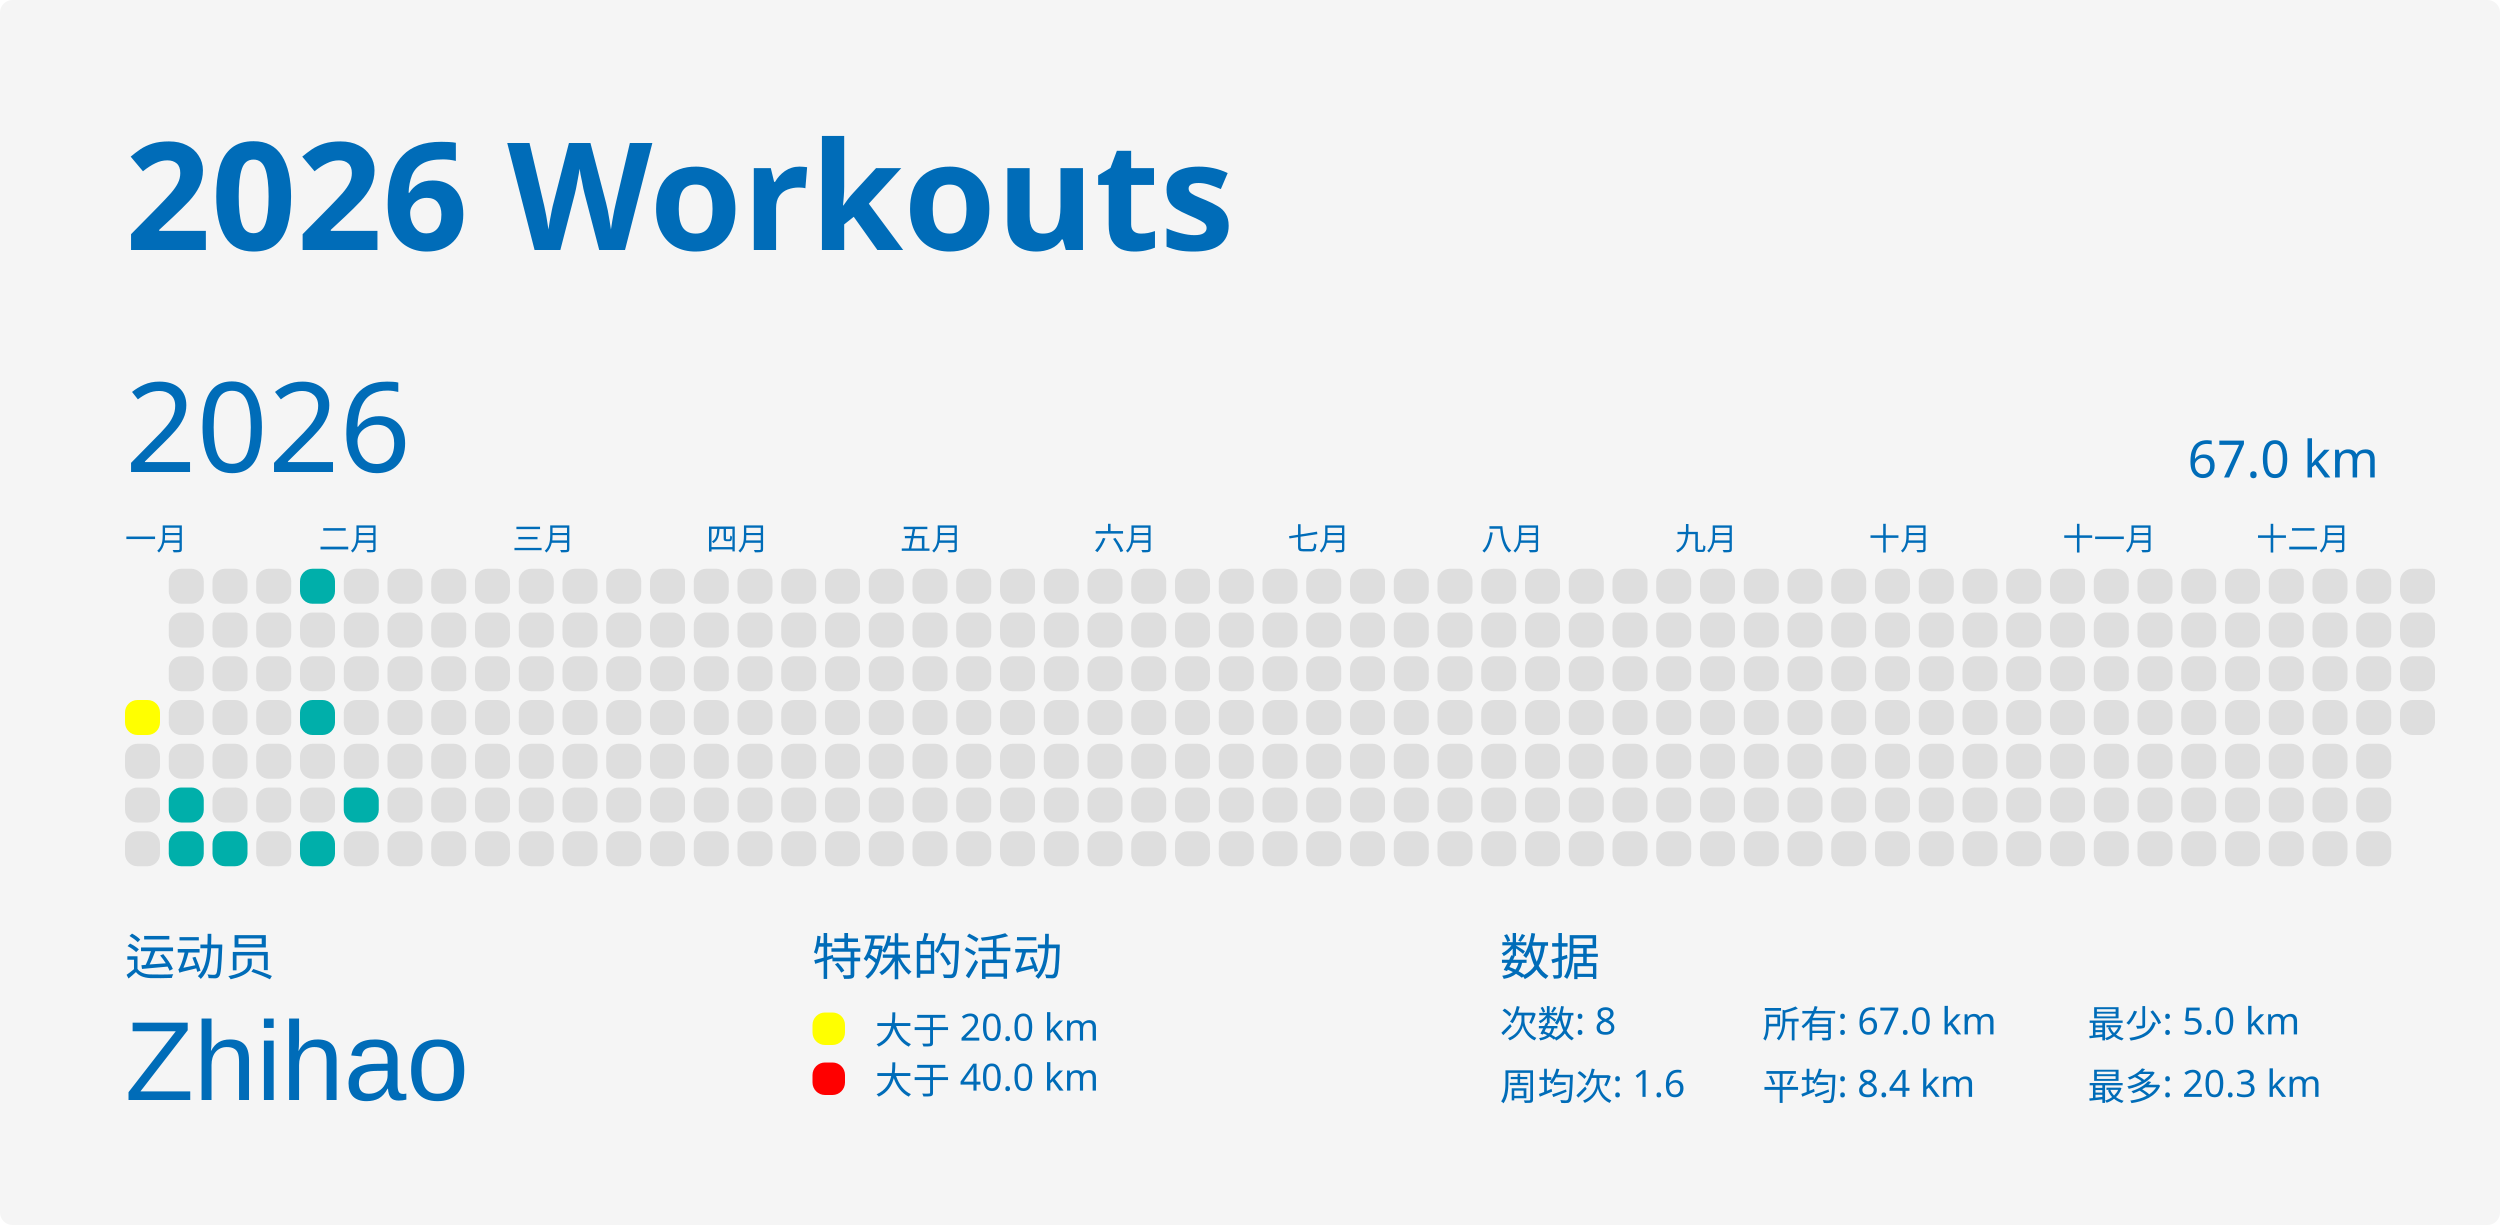
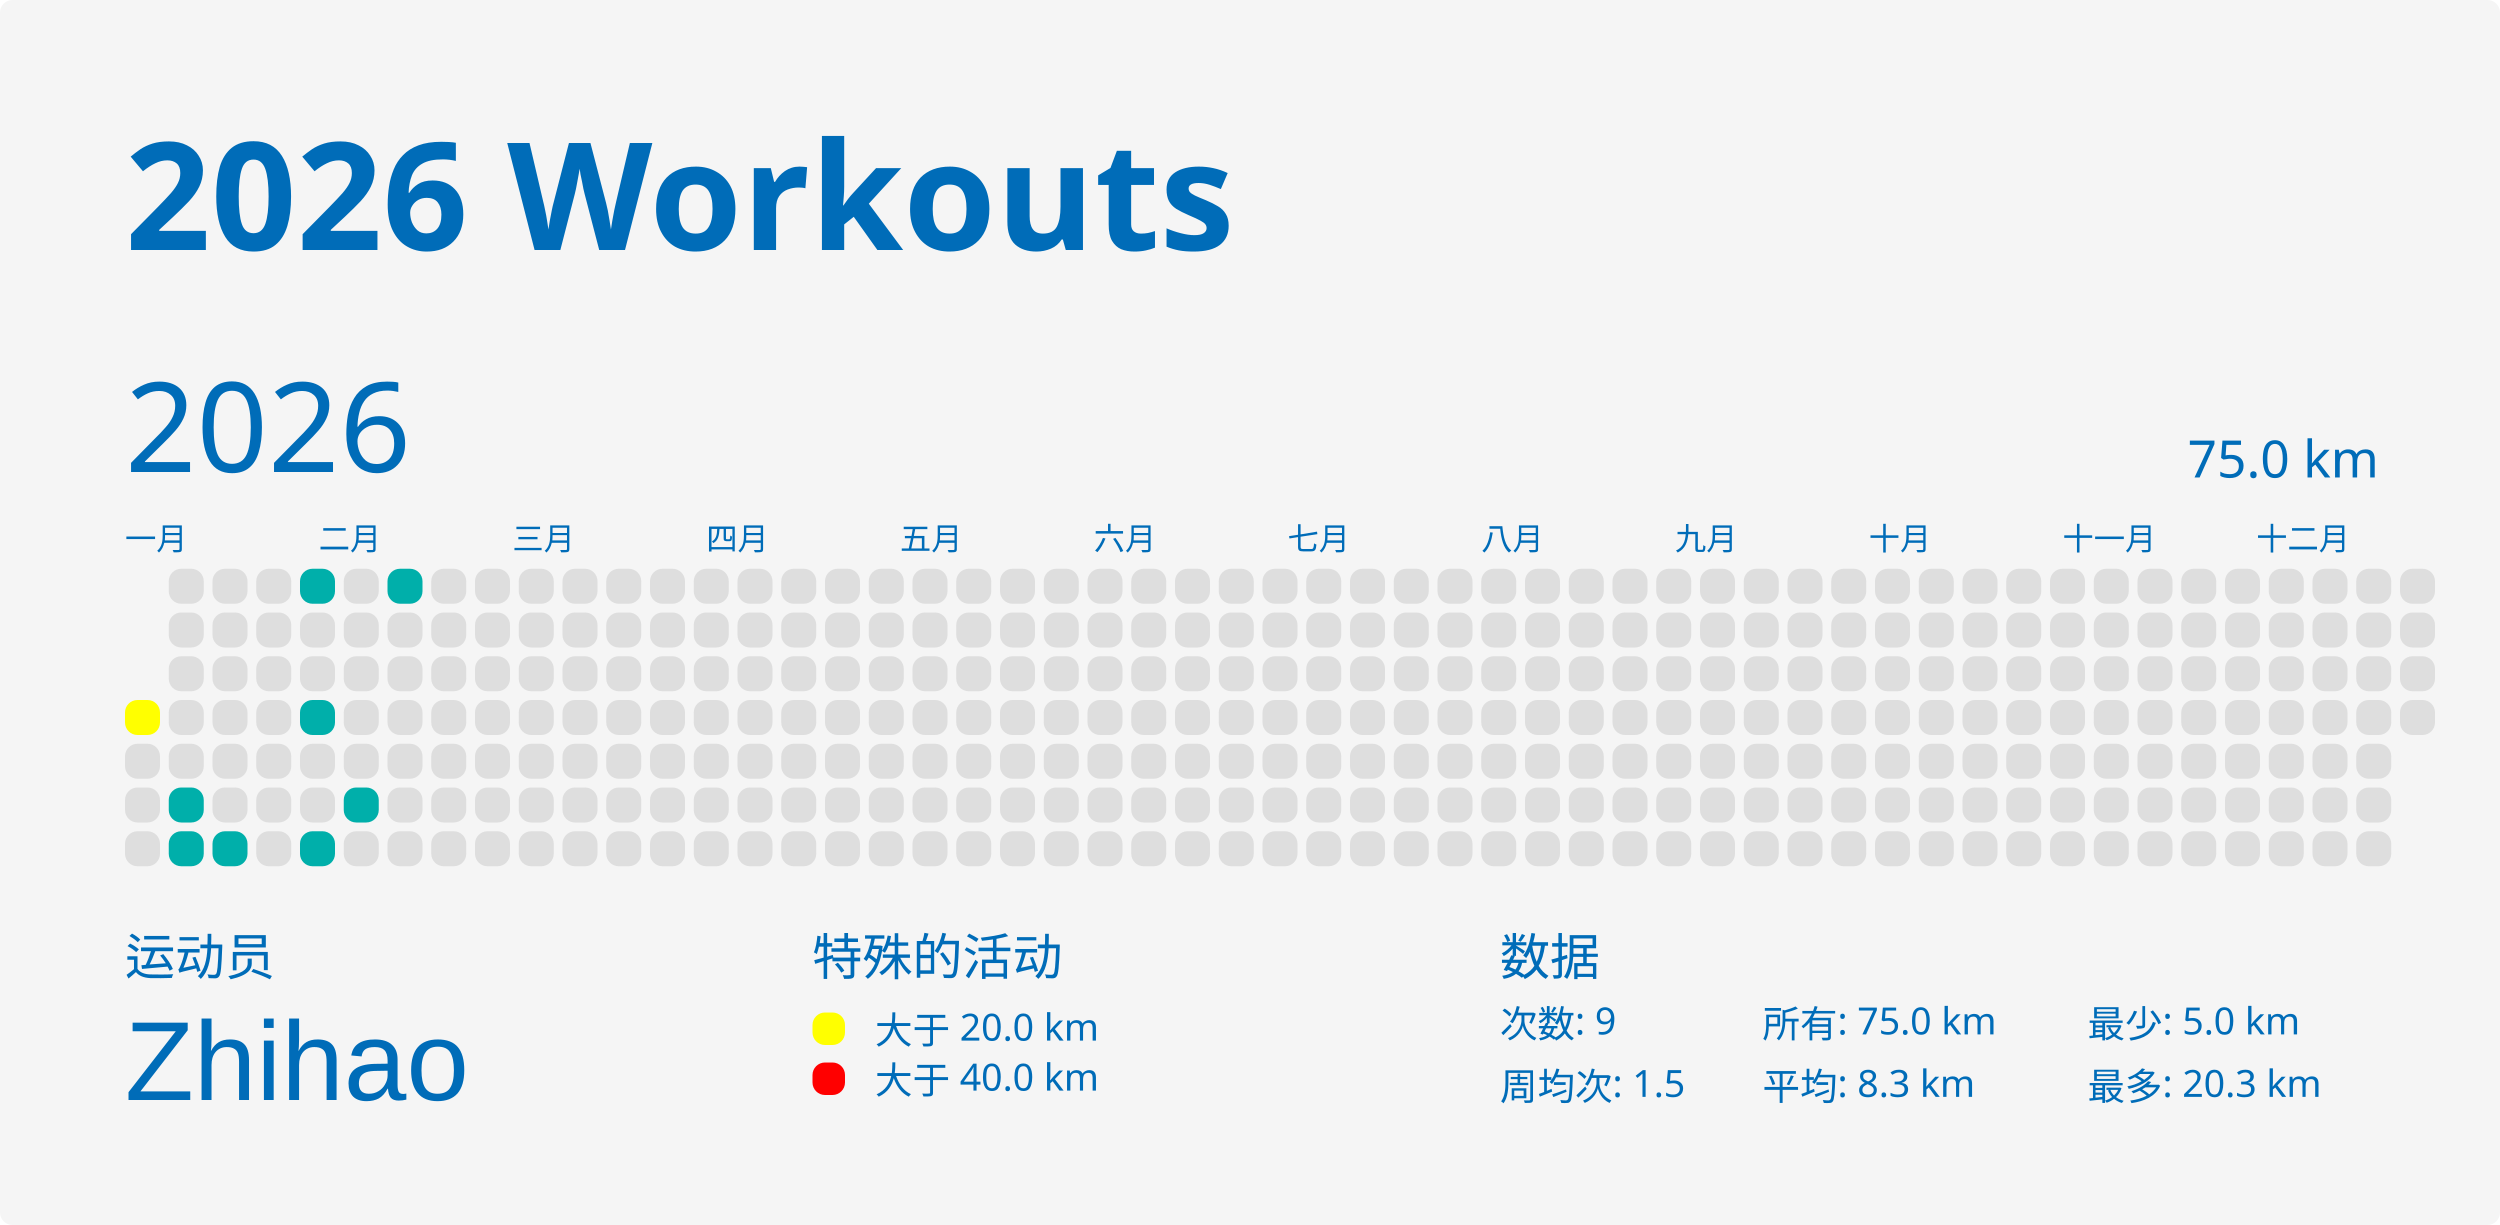
<svg xmlns="http://www.w3.org/2000/svg" baseProfile="full" height="98mm" version="1.1" viewBox="0,0,200,98" width="200mm">
  <defs />
  <rect fill="#f5f5f5" height="98" rx="1" ry="1" width="200" x="0" y="0" />
  <text fill="#006cb8" style="font-size:12px; font-family:MGI-Regular; font-weight:bold;" x="10" y="20">2026 Workouts</text>
  <text fill="#006cb8" style="font-size:4px; font-family:MGI-Regular" x="10" y="78">运动员</text>
  <text fill="#006cb8" style="font-size:9px; font-family:Arial" x="10" y="88">Zhihao</text>
  <text fill="#006cb8" style="font-size:4px; font-family:MGI-Regular" x="65" y="78">特殊的活动</text>
  <rect fill="yellow" height="2.6" rx="1" ry="1" width="2.6" x="65" y="81" />
  <text fill="#006cb8" style="font-size:3px; font-family:MGI-Regular" x="70" y="83.5">大于 20.0 km</text>
  <rect fill="red" height="2.6" rx="1" ry="1" width="2.6" x="65" y="85" />
  <text fill="#006cb8" style="font-size:3px; font-family:MGI-Regular" x="70" y="87.5">大于 40.0 km</text>
  <text fill="#006cb8" style="font-size:4px; font-family:MGI-Regular" x="120" y="78">数据</text>
-   <text fill="#006cb8" style="font-size:3px; font-family:MGI-Regular" x="120" y="83">次数: 8</text>
-   <text fill="#006cb8" style="font-size:3px; font-family:MGI-Regular" x="120" y="88">周均次: 1.6</text>
-   <text fill="#006cb8" style="font-size:3px; font-family:MGI-Regular" x="141" y="83">所有: 67.0 km</text>
-   <text fill="#006cb8" style="font-size:3px; font-family:MGI-Regular" x="141" y="88">平均: 8.4 km</text>
+   <text fill="#006cb8" style="font-size:3px; font-family:MGI-Regular" x="120" y="83">次数: 9</text>
+   <text fill="#006cb8" style="font-size:3px; font-family:MGI-Regular" x="120" y="88">周均次: 1.5</text>
+   <text fill="#006cb8" style="font-size:3px; font-family:MGI-Regular" x="141" y="83">所有: 75.0 km</text>
+   <text fill="#006cb8" style="font-size:3px; font-family:MGI-Regular" x="141" y="88">平均: 8.3 km</text>
  <text fill="#006cb8" style="font-size:3px; font-family:MGI-Regular" x="167" y="83">最少: 5.0 km</text>
  <text fill="#006cb8" style="font-size:3px; font-family:MGI-Regular" x="167" y="88">最多: 20.3 km</text>
  <text dominant-baseline="hanging" fill="#006cb8" style="font-size:10.0px; font-family:MGI-Regular;" x="10" y="30">2026</text>
-   <text dominant-baseline="hanging" fill="#006cb8" style="font-size:4.125px; font-family:MGI-Regular;" x="175" y="35">67.0 km</text>
+   <text dominant-baseline="hanging" fill="#006cb8" style="font-size:4.125px; font-family:MGI-Regular;" x="175" y="35">75.0 km</text>
  <text fill="#006cb8" style="font-size:2.5px; font-family:MGI-Regular" x="10.0" y="44">一月</text>
  <text fill="#006cb8" style="font-size:2.5px; font-family:MGI-Regular" x="25.5" y="44">二月</text>
  <text fill="#006cb8" style="font-size:2.5px; font-family:MGI-Regular" x="41.0" y="44">三月</text>
  <text fill="#006cb8" style="font-size:2.5px; font-family:MGI-Regular" x="56.5" y="44">四月</text>
  <text fill="#006cb8" style="font-size:2.5px; font-family:MGI-Regular" x="72.0" y="44">五月</text>
  <text fill="#006cb8" style="font-size:2.5px; font-family:MGI-Regular" x="87.5" y="44">六月</text>
  <text fill="#006cb8" style="font-size:2.5px; font-family:MGI-Regular" x="103.0" y="44">七月</text>
  <text fill="#006cb8" style="font-size:2.5px; font-family:MGI-Regular" x="118.5" y="44">八月</text>
  <text fill="#006cb8" style="font-size:2.5px; font-family:MGI-Regular" x="134.0" y="44">九月</text>
  <text fill="#006cb8" style="font-size:2.5px; font-family:MGI-Regular" x="149.5" y="44">十月</text>
  <text fill="#006cb8" style="font-size:2.5px; font-family:MGI-Regular" x="165.0" y="44">十一月</text>
  <text fill="#006cb8" style="font-size:2.5px; font-family:MGI-Regular" x="180.5" y="44">十二月</text>
  <rect fill="yellow" height="2.8" rx="1" ry="1" width="2.8" x="10.0" y="56.0" />
  <rect fill="#dedede" height="2.8" rx="1" ry="1" width="2.8" x="10.0" y="59.5" />
  <rect fill="#dedede" height="2.8" rx="1" ry="1" width="2.8" x="10.0" y="63.0" />
  <rect fill="#dedede" height="2.8" rx="1" ry="1" width="2.8" x="10.0" y="66.5" />
  <rect fill="#dedede" height="2.8" rx="1" ry="1" width="2.8" x="13.5" y="45.5" />
  <rect fill="#dedede" height="2.8" rx="1" ry="1" width="2.8" x="13.5" y="49.0" />
  <rect fill="#dedede" height="2.8" rx="1" ry="1" width="2.8" x="13.5" y="52.5" />
  <rect fill="#dedede" height="2.8" rx="1" ry="1" width="2.8" x="13.5" y="56.0" />
  <rect fill="#dedede" height="2.8" rx="1" ry="1" width="2.8" x="13.5" y="59.5" />
  <rect fill="#00AFAA" height="2.8" rx="1" ry="1" width="2.8" x="13.5" y="63.0" />
  <rect fill="#00AFAA" height="2.8" rx="1" ry="1" width="2.8" x="13.5" y="66.5" />
  <rect fill="#dedede" height="2.8" rx="1" ry="1" width="2.8" x="17.0" y="45.5" />
  <rect fill="#dedede" height="2.8" rx="1" ry="1" width="2.8" x="17.0" y="49.0" />
  <rect fill="#dedede" height="2.8" rx="1" ry="1" width="2.8" x="17.0" y="52.5" />
  <rect fill="#dedede" height="2.8" rx="1" ry="1" width="2.8" x="17.0" y="56.0" />
  <rect fill="#dedede" height="2.8" rx="1" ry="1" width="2.8" x="17.0" y="59.5" />
  <rect fill="#dedede" height="2.8" rx="1" ry="1" width="2.8" x="17.0" y="63.0" />
  <rect fill="#00AFAA" height="2.8" rx="1" ry="1" width="2.8" x="17.0" y="66.5" />
  <rect fill="#dedede" height="2.8" rx="1" ry="1" width="2.8" x="20.5" y="45.5" />
  <rect fill="#dedede" height="2.8" rx="1" ry="1" width="2.8" x="20.5" y="49.0" />
  <rect fill="#dedede" height="2.8" rx="1" ry="1" width="2.8" x="20.5" y="52.5" />
  <rect fill="#dedede" height="2.8" rx="1" ry="1" width="2.8" x="20.5" y="56.0" />
  <rect fill="#dedede" height="2.8" rx="1" ry="1" width="2.8" x="20.5" y="59.5" />
  <rect fill="#dedede" height="2.8" rx="1" ry="1" width="2.8" x="20.5" y="63.0" />
  <rect fill="#dedede" height="2.8" rx="1" ry="1" width="2.8" x="20.5" y="66.5" />
  <rect fill="#00AFAA" height="2.8" rx="1" ry="1" width="2.8" x="24.0" y="45.5" />
  <rect fill="#dedede" height="2.8" rx="1" ry="1" width="2.8" x="24.0" y="49.0" />
  <rect fill="#dedede" height="2.8" rx="1" ry="1" width="2.8" x="24.0" y="52.5" />
  <rect fill="#00AFAA" height="2.8" rx="1" ry="1" width="2.8" x="24.0" y="56.0" />
  <rect fill="#dedede" height="2.8" rx="1" ry="1" width="2.8" x="24.0" y="59.5" />
  <rect fill="#dedede" height="2.8" rx="1" ry="1" width="2.8" x="24.0" y="63.0" />
  <rect fill="#00AFAA" height="2.8" rx="1" ry="1" width="2.8" x="24.0" y="66.5" />
  <rect fill="#dedede" height="2.8" rx="1" ry="1" width="2.8" x="27.5" y="45.5" />
  <rect fill="#dedede" height="2.8" rx="1" ry="1" width="2.8" x="27.5" y="49.0" />
  <rect fill="#dedede" height="2.8" rx="1" ry="1" width="2.8" x="27.5" y="52.5" />
  <rect fill="#dedede" height="2.8" rx="1" ry="1" width="2.8" x="27.5" y="56.0" />
  <rect fill="#dedede" height="2.8" rx="1" ry="1" width="2.8" x="27.5" y="59.5" />
  <rect fill="#00AFAA" height="2.8" rx="1" ry="1" width="2.8" x="27.5" y="63.0" />
  <rect fill="#dedede" height="2.8" rx="1" ry="1" width="2.8" x="27.5" y="66.5" />
-   <rect fill="#dedede" height="2.8" rx="1" ry="1" width="2.8" x="31.0" y="45.5" />
+   <rect fill="#00AFAA" height="2.8" rx="1" ry="1" width="2.8" x="31.0" y="45.5" />
  <rect fill="#dedede" height="2.8" rx="1" ry="1" width="2.8" x="31.0" y="49.0" />
  <rect fill="#dedede" height="2.8" rx="1" ry="1" width="2.8" x="31.0" y="52.5" />
  <rect fill="#dedede" height="2.8" rx="1" ry="1" width="2.8" x="31.0" y="56.0" />
  <rect fill="#dedede" height="2.8" rx="1" ry="1" width="2.8" x="31.0" y="59.5" />
  <rect fill="#dedede" height="2.8" rx="1" ry="1" width="2.8" x="31.0" y="63.0" />
  <rect fill="#dedede" height="2.8" rx="1" ry="1" width="2.8" x="31.0" y="66.5" />
  <rect fill="#dedede" height="2.8" rx="1" ry="1" width="2.8" x="34.5" y="45.5" />
  <rect fill="#dedede" height="2.8" rx="1" ry="1" width="2.8" x="34.5" y="49.0" />
  <rect fill="#dedede" height="2.8" rx="1" ry="1" width="2.8" x="34.5" y="52.5" />
  <rect fill="#dedede" height="2.8" rx="1" ry="1" width="2.8" x="34.5" y="56.0" />
  <rect fill="#dedede" height="2.8" rx="1" ry="1" width="2.8" x="34.5" y="59.5" />
  <rect fill="#dedede" height="2.8" rx="1" ry="1" width="2.8" x="34.5" y="63.0" />
  <rect fill="#dedede" height="2.8" rx="1" ry="1" width="2.8" x="34.5" y="66.5" />
  <rect fill="#dedede" height="2.8" rx="1" ry="1" width="2.8" x="38.0" y="45.5" />
  <rect fill="#dedede" height="2.8" rx="1" ry="1" width="2.8" x="38.0" y="49.0" />
  <rect fill="#dedede" height="2.8" rx="1" ry="1" width="2.8" x="38.0" y="52.5" />
  <rect fill="#dedede" height="2.8" rx="1" ry="1" width="2.8" x="38.0" y="56.0" />
  <rect fill="#dedede" height="2.8" rx="1" ry="1" width="2.8" x="38.0" y="59.5" />
  <rect fill="#dedede" height="2.8" rx="1" ry="1" width="2.8" x="38.0" y="63.0" />
  <rect fill="#dedede" height="2.8" rx="1" ry="1" width="2.8" x="38.0" y="66.5" />
  <rect fill="#dedede" height="2.8" rx="1" ry="1" width="2.8" x="41.5" y="45.5" />
  <rect fill="#dedede" height="2.8" rx="1" ry="1" width="2.8" x="41.5" y="49.0" />
  <rect fill="#dedede" height="2.8" rx="1" ry="1" width="2.8" x="41.5" y="52.5" />
  <rect fill="#dedede" height="2.8" rx="1" ry="1" width="2.8" x="41.5" y="56.0" />
  <rect fill="#dedede" height="2.8" rx="1" ry="1" width="2.8" x="41.5" y="59.5" />
  <rect fill="#dedede" height="2.8" rx="1" ry="1" width="2.8" x="41.5" y="63.0" />
  <rect fill="#dedede" height="2.8" rx="1" ry="1" width="2.8" x="41.5" y="66.5" />
  <rect fill="#dedede" height="2.8" rx="1" ry="1" width="2.8" x="45.0" y="45.5" />
  <rect fill="#dedede" height="2.8" rx="1" ry="1" width="2.8" x="45.0" y="49.0" />
  <rect fill="#dedede" height="2.8" rx="1" ry="1" width="2.8" x="45.0" y="52.5" />
  <rect fill="#dedede" height="2.8" rx="1" ry="1" width="2.8" x="45.0" y="56.0" />
  <rect fill="#dedede" height="2.8" rx="1" ry="1" width="2.8" x="45.0" y="59.5" />
  <rect fill="#dedede" height="2.8" rx="1" ry="1" width="2.8" x="45.0" y="63.0" />
  <rect fill="#dedede" height="2.8" rx="1" ry="1" width="2.8" x="45.0" y="66.5" />
  <rect fill="#dedede" height="2.8" rx="1" ry="1" width="2.8" x="48.5" y="45.5" />
  <rect fill="#dedede" height="2.8" rx="1" ry="1" width="2.8" x="48.5" y="49.0" />
  <rect fill="#dedede" height="2.8" rx="1" ry="1" width="2.8" x="48.5" y="52.5" />
  <rect fill="#dedede" height="2.8" rx="1" ry="1" width="2.8" x="48.5" y="56.0" />
  <rect fill="#dedede" height="2.8" rx="1" ry="1" width="2.8" x="48.5" y="59.5" />
  <rect fill="#dedede" height="2.8" rx="1" ry="1" width="2.8" x="48.5" y="63.0" />
  <rect fill="#dedede" height="2.8" rx="1" ry="1" width="2.8" x="48.5" y="66.5" />
  <rect fill="#dedede" height="2.8" rx="1" ry="1" width="2.8" x="52.0" y="45.5" />
  <rect fill="#dedede" height="2.8" rx="1" ry="1" width="2.8" x="52.0" y="49.0" />
  <rect fill="#dedede" height="2.8" rx="1" ry="1" width="2.8" x="52.0" y="52.5" />
  <rect fill="#dedede" height="2.8" rx="1" ry="1" width="2.8" x="52.0" y="56.0" />
  <rect fill="#dedede" height="2.8" rx="1" ry="1" width="2.8" x="52.0" y="59.5" />
  <rect fill="#dedede" height="2.8" rx="1" ry="1" width="2.8" x="52.0" y="63.0" />
  <rect fill="#dedede" height="2.8" rx="1" ry="1" width="2.8" x="52.0" y="66.5" />
  <rect fill="#dedede" height="2.8" rx="1" ry="1" width="2.8" x="55.5" y="45.5" />
  <rect fill="#dedede" height="2.8" rx="1" ry="1" width="2.8" x="55.5" y="49.0" />
  <rect fill="#dedede" height="2.8" rx="1" ry="1" width="2.8" x="55.5" y="52.5" />
  <rect fill="#dedede" height="2.8" rx="1" ry="1" width="2.8" x="55.5" y="56.0" />
  <rect fill="#dedede" height="2.8" rx="1" ry="1" width="2.8" x="55.5" y="59.5" />
  <rect fill="#dedede" height="2.8" rx="1" ry="1" width="2.8" x="55.5" y="63.0" />
  <rect fill="#dedede" height="2.8" rx="1" ry="1" width="2.8" x="55.5" y="66.5" />
  <rect fill="#dedede" height="2.8" rx="1" ry="1" width="2.8" x="59.0" y="45.5" />
  <rect fill="#dedede" height="2.8" rx="1" ry="1" width="2.8" x="59.0" y="49.0" />
  <rect fill="#dedede" height="2.8" rx="1" ry="1" width="2.8" x="59.0" y="52.5" />
  <rect fill="#dedede" height="2.8" rx="1" ry="1" width="2.8" x="59.0" y="56.0" />
  <rect fill="#dedede" height="2.8" rx="1" ry="1" width="2.8" x="59.0" y="59.5" />
  <rect fill="#dedede" height="2.8" rx="1" ry="1" width="2.8" x="59.0" y="63.0" />
  <rect fill="#dedede" height="2.8" rx="1" ry="1" width="2.8" x="59.0" y="66.5" />
  <rect fill="#dedede" height="2.8" rx="1" ry="1" width="2.8" x="62.5" y="45.5" />
  <rect fill="#dedede" height="2.8" rx="1" ry="1" width="2.8" x="62.5" y="49.0" />
  <rect fill="#dedede" height="2.8" rx="1" ry="1" width="2.8" x="62.5" y="52.5" />
  <rect fill="#dedede" height="2.8" rx="1" ry="1" width="2.8" x="62.5" y="56.0" />
  <rect fill="#dedede" height="2.8" rx="1" ry="1" width="2.8" x="62.5" y="59.5" />
  <rect fill="#dedede" height="2.8" rx="1" ry="1" width="2.8" x="62.5" y="63.0" />
  <rect fill="#dedede" height="2.8" rx="1" ry="1" width="2.8" x="62.5" y="66.5" />
  <rect fill="#dedede" height="2.8" rx="1" ry="1" width="2.8" x="66.0" y="45.5" />
  <rect fill="#dedede" height="2.8" rx="1" ry="1" width="2.8" x="66.0" y="49.0" />
  <rect fill="#dedede" height="2.8" rx="1" ry="1" width="2.8" x="66.0" y="52.5" />
  <rect fill="#dedede" height="2.8" rx="1" ry="1" width="2.8" x="66.0" y="56.0" />
  <rect fill="#dedede" height="2.8" rx="1" ry="1" width="2.8" x="66.0" y="59.5" />
  <rect fill="#dedede" height="2.8" rx="1" ry="1" width="2.8" x="66.0" y="63.0" />
  <rect fill="#dedede" height="2.8" rx="1" ry="1" width="2.8" x="66.0" y="66.5" />
  <rect fill="#dedede" height="2.8" rx="1" ry="1" width="2.8" x="69.5" y="45.5" />
  <rect fill="#dedede" height="2.8" rx="1" ry="1" width="2.8" x="69.5" y="49.0" />
  <rect fill="#dedede" height="2.8" rx="1" ry="1" width="2.8" x="69.5" y="52.5" />
  <rect fill="#dedede" height="2.8" rx="1" ry="1" width="2.8" x="69.5" y="56.0" />
  <rect fill="#dedede" height="2.8" rx="1" ry="1" width="2.8" x="69.5" y="59.5" />
  <rect fill="#dedede" height="2.8" rx="1" ry="1" width="2.8" x="69.5" y="63.0" />
  <rect fill="#dedede" height="2.8" rx="1" ry="1" width="2.8" x="69.5" y="66.5" />
  <rect fill="#dedede" height="2.8" rx="1" ry="1" width="2.8" x="73.0" y="45.5" />
  <rect fill="#dedede" height="2.8" rx="1" ry="1" width="2.8" x="73.0" y="49.0" />
  <rect fill="#dedede" height="2.8" rx="1" ry="1" width="2.8" x="73.0" y="52.5" />
  <rect fill="#dedede" height="2.8" rx="1" ry="1" width="2.8" x="73.0" y="56.0" />
  <rect fill="#dedede" height="2.8" rx="1" ry="1" width="2.8" x="73.0" y="59.5" />
  <rect fill="#dedede" height="2.8" rx="1" ry="1" width="2.8" x="73.0" y="63.0" />
  <rect fill="#dedede" height="2.8" rx="1" ry="1" width="2.8" x="73.0" y="66.5" />
  <rect fill="#dedede" height="2.8" rx="1" ry="1" width="2.8" x="76.5" y="45.5" />
  <rect fill="#dedede" height="2.8" rx="1" ry="1" width="2.8" x="76.5" y="49.0" />
  <rect fill="#dedede" height="2.8" rx="1" ry="1" width="2.8" x="76.5" y="52.5" />
  <rect fill="#dedede" height="2.8" rx="1" ry="1" width="2.8" x="76.5" y="56.0" />
  <rect fill="#dedede" height="2.8" rx="1" ry="1" width="2.8" x="76.5" y="59.5" />
  <rect fill="#dedede" height="2.8" rx="1" ry="1" width="2.8" x="76.5" y="63.0" />
  <rect fill="#dedede" height="2.8" rx="1" ry="1" width="2.8" x="76.5" y="66.5" />
  <rect fill="#dedede" height="2.8" rx="1" ry="1" width="2.8" x="80.0" y="45.5" />
  <rect fill="#dedede" height="2.8" rx="1" ry="1" width="2.8" x="80.0" y="49.0" />
  <rect fill="#dedede" height="2.8" rx="1" ry="1" width="2.8" x="80.0" y="52.5" />
  <rect fill="#dedede" height="2.8" rx="1" ry="1" width="2.8" x="80.0" y="56.0" />
  <rect fill="#dedede" height="2.8" rx="1" ry="1" width="2.8" x="80.0" y="59.5" />
  <rect fill="#dedede" height="2.8" rx="1" ry="1" width="2.8" x="80.0" y="63.0" />
  <rect fill="#dedede" height="2.8" rx="1" ry="1" width="2.8" x="80.0" y="66.5" />
  <rect fill="#dedede" height="2.8" rx="1" ry="1" width="2.8" x="83.5" y="45.5" />
  <rect fill="#dedede" height="2.8" rx="1" ry="1" width="2.8" x="83.5" y="49.0" />
  <rect fill="#dedede" height="2.8" rx="1" ry="1" width="2.8" x="83.5" y="52.5" />
  <rect fill="#dedede" height="2.8" rx="1" ry="1" width="2.8" x="83.5" y="56.0" />
  <rect fill="#dedede" height="2.8" rx="1" ry="1" width="2.8" x="83.5" y="59.5" />
  <rect fill="#dedede" height="2.8" rx="1" ry="1" width="2.8" x="83.5" y="63.0" />
  <rect fill="#dedede" height="2.8" rx="1" ry="1" width="2.8" x="83.5" y="66.5" />
  <rect fill="#dedede" height="2.8" rx="1" ry="1" width="2.8" x="87.0" y="45.5" />
  <rect fill="#dedede" height="2.8" rx="1" ry="1" width="2.8" x="87.0" y="49.0" />
  <rect fill="#dedede" height="2.8" rx="1" ry="1" width="2.8" x="87.0" y="52.5" />
  <rect fill="#dedede" height="2.8" rx="1" ry="1" width="2.8" x="87.0" y="56.0" />
  <rect fill="#dedede" height="2.8" rx="1" ry="1" width="2.8" x="87.0" y="59.5" />
  <rect fill="#dedede" height="2.8" rx="1" ry="1" width="2.8" x="87.0" y="63.0" />
  <rect fill="#dedede" height="2.8" rx="1" ry="1" width="2.8" x="87.0" y="66.5" />
  <rect fill="#dedede" height="2.8" rx="1" ry="1" width="2.8" x="90.5" y="45.5" />
  <rect fill="#dedede" height="2.8" rx="1" ry="1" width="2.8" x="90.5" y="49.0" />
  <rect fill="#dedede" height="2.8" rx="1" ry="1" width="2.8" x="90.5" y="52.5" />
  <rect fill="#dedede" height="2.8" rx="1" ry="1" width="2.8" x="90.5" y="56.0" />
  <rect fill="#dedede" height="2.8" rx="1" ry="1" width="2.8" x="90.5" y="59.5" />
  <rect fill="#dedede" height="2.8" rx="1" ry="1" width="2.8" x="90.5" y="63.0" />
  <rect fill="#dedede" height="2.8" rx="1" ry="1" width="2.8" x="90.5" y="66.5" />
  <rect fill="#dedede" height="2.8" rx="1" ry="1" width="2.8" x="94.0" y="45.5" />
  <rect fill="#dedede" height="2.8" rx="1" ry="1" width="2.8" x="94.0" y="49.0" />
  <rect fill="#dedede" height="2.8" rx="1" ry="1" width="2.8" x="94.0" y="52.5" />
  <rect fill="#dedede" height="2.8" rx="1" ry="1" width="2.8" x="94.0" y="56.0" />
  <rect fill="#dedede" height="2.8" rx="1" ry="1" width="2.8" x="94.0" y="59.5" />
  <rect fill="#dedede" height="2.8" rx="1" ry="1" width="2.8" x="94.0" y="63.0" />
  <rect fill="#dedede" height="2.8" rx="1" ry="1" width="2.8" x="94.0" y="66.5" />
  <rect fill="#dedede" height="2.8" rx="1" ry="1" width="2.8" x="97.5" y="45.5" />
  <rect fill="#dedede" height="2.8" rx="1" ry="1" width="2.8" x="97.5" y="49.0" />
  <rect fill="#dedede" height="2.8" rx="1" ry="1" width="2.8" x="97.5" y="52.5" />
  <rect fill="#dedede" height="2.8" rx="1" ry="1" width="2.8" x="97.5" y="56.0" />
  <rect fill="#dedede" height="2.8" rx="1" ry="1" width="2.8" x="97.5" y="59.5" />
  <rect fill="#dedede" height="2.8" rx="1" ry="1" width="2.8" x="97.5" y="63.0" />
  <rect fill="#dedede" height="2.8" rx="1" ry="1" width="2.8" x="97.5" y="66.5" />
  <rect fill="#dedede" height="2.8" rx="1" ry="1" width="2.8" x="101.0" y="45.5" />
  <rect fill="#dedede" height="2.8" rx="1" ry="1" width="2.8" x="101.0" y="49.0" />
  <rect fill="#dedede" height="2.8" rx="1" ry="1" width="2.8" x="101.0" y="52.5" />
  <rect fill="#dedede" height="2.8" rx="1" ry="1" width="2.8" x="101.0" y="56.0" />
  <rect fill="#dedede" height="2.8" rx="1" ry="1" width="2.8" x="101.0" y="59.5" />
  <rect fill="#dedede" height="2.8" rx="1" ry="1" width="2.8" x="101.0" y="63.0" />
  <rect fill="#dedede" height="2.8" rx="1" ry="1" width="2.8" x="101.0" y="66.5" />
  <rect fill="#dedede" height="2.8" rx="1" ry="1" width="2.8" x="104.5" y="45.5" />
  <rect fill="#dedede" height="2.8" rx="1" ry="1" width="2.8" x="104.5" y="49.0" />
  <rect fill="#dedede" height="2.8" rx="1" ry="1" width="2.8" x="104.5" y="52.5" />
  <rect fill="#dedede" height="2.8" rx="1" ry="1" width="2.8" x="104.5" y="56.0" />
  <rect fill="#dedede" height="2.8" rx="1" ry="1" width="2.8" x="104.5" y="59.5" />
  <rect fill="#dedede" height="2.8" rx="1" ry="1" width="2.8" x="104.5" y="63.0" />
  <rect fill="#dedede" height="2.8" rx="1" ry="1" width="2.8" x="104.5" y="66.5" />
  <rect fill="#dedede" height="2.8" rx="1" ry="1" width="2.8" x="108.0" y="45.5" />
  <rect fill="#dedede" height="2.8" rx="1" ry="1" width="2.8" x="108.0" y="49.0" />
  <rect fill="#dedede" height="2.8" rx="1" ry="1" width="2.8" x="108.0" y="52.5" />
  <rect fill="#dedede" height="2.8" rx="1" ry="1" width="2.8" x="108.0" y="56.0" />
  <rect fill="#dedede" height="2.8" rx="1" ry="1" width="2.8" x="108.0" y="59.5" />
  <rect fill="#dedede" height="2.8" rx="1" ry="1" width="2.8" x="108.0" y="63.0" />
  <rect fill="#dedede" height="2.8" rx="1" ry="1" width="2.8" x="108.0" y="66.5" />
  <rect fill="#dedede" height="2.8" rx="1" ry="1" width="2.8" x="111.5" y="45.5" />
  <rect fill="#dedede" height="2.8" rx="1" ry="1" width="2.8" x="111.5" y="49.0" />
  <rect fill="#dedede" height="2.8" rx="1" ry="1" width="2.8" x="111.5" y="52.5" />
  <rect fill="#dedede" height="2.8" rx="1" ry="1" width="2.8" x="111.5" y="56.0" />
  <rect fill="#dedede" height="2.8" rx="1" ry="1" width="2.8" x="111.5" y="59.5" />
  <rect fill="#dedede" height="2.8" rx="1" ry="1" width="2.8" x="111.5" y="63.0" />
  <rect fill="#dedede" height="2.8" rx="1" ry="1" width="2.8" x="111.5" y="66.5" />
  <rect fill="#dedede" height="2.8" rx="1" ry="1" width="2.8" x="115.0" y="45.5" />
  <rect fill="#dedede" height="2.8" rx="1" ry="1" width="2.8" x="115.0" y="49.0" />
  <rect fill="#dedede" height="2.8" rx="1" ry="1" width="2.8" x="115.0" y="52.5" />
  <rect fill="#dedede" height="2.8" rx="1" ry="1" width="2.8" x="115.0" y="56.0" />
  <rect fill="#dedede" height="2.8" rx="1" ry="1" width="2.8" x="115.0" y="59.5" />
  <rect fill="#dedede" height="2.8" rx="1" ry="1" width="2.8" x="115.0" y="63.0" />
  <rect fill="#dedede" height="2.8" rx="1" ry="1" width="2.8" x="115.0" y="66.5" />
  <rect fill="#dedede" height="2.8" rx="1" ry="1" width="2.8" x="118.5" y="45.5" />
  <rect fill="#dedede" height="2.8" rx="1" ry="1" width="2.8" x="118.5" y="49.0" />
  <rect fill="#dedede" height="2.8" rx="1" ry="1" width="2.8" x="118.5" y="52.5" />
  <rect fill="#dedede" height="2.8" rx="1" ry="1" width="2.8" x="118.5" y="56.0" />
  <rect fill="#dedede" height="2.8" rx="1" ry="1" width="2.8" x="118.5" y="59.5" />
  <rect fill="#dedede" height="2.8" rx="1" ry="1" width="2.8" x="118.5" y="63.0" />
  <rect fill="#dedede" height="2.8" rx="1" ry="1" width="2.8" x="118.5" y="66.5" />
  <rect fill="#dedede" height="2.8" rx="1" ry="1" width="2.8" x="122.0" y="45.5" />
  <rect fill="#dedede" height="2.8" rx="1" ry="1" width="2.8" x="122.0" y="49.0" />
  <rect fill="#dedede" height="2.8" rx="1" ry="1" width="2.8" x="122.0" y="52.5" />
  <rect fill="#dedede" height="2.8" rx="1" ry="1" width="2.8" x="122.0" y="56.0" />
  <rect fill="#dedede" height="2.8" rx="1" ry="1" width="2.8" x="122.0" y="59.5" />
  <rect fill="#dedede" height="2.8" rx="1" ry="1" width="2.8" x="122.0" y="63.0" />
  <rect fill="#dedede" height="2.8" rx="1" ry="1" width="2.8" x="122.0" y="66.5" />
  <rect fill="#dedede" height="2.8" rx="1" ry="1" width="2.8" x="125.5" y="45.5" />
  <rect fill="#dedede" height="2.8" rx="1" ry="1" width="2.8" x="125.5" y="49.0" />
  <rect fill="#dedede" height="2.8" rx="1" ry="1" width="2.8" x="125.5" y="52.5" />
  <rect fill="#dedede" height="2.8" rx="1" ry="1" width="2.8" x="125.5" y="56.0" />
  <rect fill="#dedede" height="2.8" rx="1" ry="1" width="2.8" x="125.5" y="59.5" />
  <rect fill="#dedede" height="2.8" rx="1" ry="1" width="2.8" x="125.5" y="63.0" />
  <rect fill="#dedede" height="2.8" rx="1" ry="1" width="2.8" x="125.5" y="66.5" />
  <rect fill="#dedede" height="2.8" rx="1" ry="1" width="2.8" x="129.0" y="45.5" />
  <rect fill="#dedede" height="2.8" rx="1" ry="1" width="2.8" x="129.0" y="49.0" />
  <rect fill="#dedede" height="2.8" rx="1" ry="1" width="2.8" x="129.0" y="52.5" />
  <rect fill="#dedede" height="2.8" rx="1" ry="1" width="2.8" x="129.0" y="56.0" />
  <rect fill="#dedede" height="2.8" rx="1" ry="1" width="2.8" x="129.0" y="59.5" />
  <rect fill="#dedede" height="2.8" rx="1" ry="1" width="2.8" x="129.0" y="63.0" />
  <rect fill="#dedede" height="2.8" rx="1" ry="1" width="2.8" x="129.0" y="66.5" />
  <rect fill="#dedede" height="2.8" rx="1" ry="1" width="2.8" x="132.5" y="45.5" />
  <rect fill="#dedede" height="2.8" rx="1" ry="1" width="2.8" x="132.5" y="49.0" />
  <rect fill="#dedede" height="2.8" rx="1" ry="1" width="2.8" x="132.5" y="52.5" />
  <rect fill="#dedede" height="2.8" rx="1" ry="1" width="2.8" x="132.5" y="56.0" />
  <rect fill="#dedede" height="2.8" rx="1" ry="1" width="2.8" x="132.5" y="59.5" />
  <rect fill="#dedede" height="2.8" rx="1" ry="1" width="2.8" x="132.5" y="63.0" />
  <rect fill="#dedede" height="2.8" rx="1" ry="1" width="2.8" x="132.5" y="66.5" />
  <rect fill="#dedede" height="2.8" rx="1" ry="1" width="2.8" x="136.0" y="45.5" />
  <rect fill="#dedede" height="2.8" rx="1" ry="1" width="2.8" x="136.0" y="49.0" />
  <rect fill="#dedede" height="2.8" rx="1" ry="1" width="2.8" x="136.0" y="52.5" />
  <rect fill="#dedede" height="2.8" rx="1" ry="1" width="2.8" x="136.0" y="56.0" />
  <rect fill="#dedede" height="2.8" rx="1" ry="1" width="2.8" x="136.0" y="59.5" />
  <rect fill="#dedede" height="2.8" rx="1" ry="1" width="2.8" x="136.0" y="63.0" />
  <rect fill="#dedede" height="2.8" rx="1" ry="1" width="2.8" x="136.0" y="66.5" />
  <rect fill="#dedede" height="2.8" rx="1" ry="1" width="2.8" x="139.5" y="45.5" />
  <rect fill="#dedede" height="2.8" rx="1" ry="1" width="2.8" x="139.5" y="49.0" />
  <rect fill="#dedede" height="2.8" rx="1" ry="1" width="2.8" x="139.5" y="52.5" />
  <rect fill="#dedede" height="2.8" rx="1" ry="1" width="2.8" x="139.5" y="56.0" />
  <rect fill="#dedede" height="2.8" rx="1" ry="1" width="2.8" x="139.5" y="59.5" />
  <rect fill="#dedede" height="2.8" rx="1" ry="1" width="2.8" x="139.5" y="63.0" />
  <rect fill="#dedede" height="2.8" rx="1" ry="1" width="2.8" x="139.5" y="66.5" />
  <rect fill="#dedede" height="2.8" rx="1" ry="1" width="2.8" x="143.0" y="45.5" />
  <rect fill="#dedede" height="2.8" rx="1" ry="1" width="2.8" x="143.0" y="49.0" />
  <rect fill="#dedede" height="2.8" rx="1" ry="1" width="2.8" x="143.0" y="52.5" />
  <rect fill="#dedede" height="2.8" rx="1" ry="1" width="2.8" x="143.0" y="56.0" />
  <rect fill="#dedede" height="2.8" rx="1" ry="1" width="2.8" x="143.0" y="59.5" />
  <rect fill="#dedede" height="2.8" rx="1" ry="1" width="2.8" x="143.0" y="63.0" />
  <rect fill="#dedede" height="2.8" rx="1" ry="1" width="2.8" x="143.0" y="66.5" />
  <rect fill="#dedede" height="2.8" rx="1" ry="1" width="2.8" x="146.5" y="45.5" />
  <rect fill="#dedede" height="2.8" rx="1" ry="1" width="2.8" x="146.5" y="49.0" />
  <rect fill="#dedede" height="2.8" rx="1" ry="1" width="2.8" x="146.5" y="52.5" />
  <rect fill="#dedede" height="2.8" rx="1" ry="1" width="2.8" x="146.5" y="56.0" />
  <rect fill="#dedede" height="2.8" rx="1" ry="1" width="2.8" x="146.5" y="59.5" />
  <rect fill="#dedede" height="2.8" rx="1" ry="1" width="2.8" x="146.5" y="63.0" />
  <rect fill="#dedede" height="2.8" rx="1" ry="1" width="2.8" x="146.5" y="66.5" />
  <rect fill="#dedede" height="2.8" rx="1" ry="1" width="2.8" x="150.0" y="45.5" />
  <rect fill="#dedede" height="2.8" rx="1" ry="1" width="2.8" x="150.0" y="49.0" />
  <rect fill="#dedede" height="2.8" rx="1" ry="1" width="2.8" x="150.0" y="52.5" />
  <rect fill="#dedede" height="2.8" rx="1" ry="1" width="2.8" x="150.0" y="56.0" />
  <rect fill="#dedede" height="2.8" rx="1" ry="1" width="2.8" x="150.0" y="59.5" />
  <rect fill="#dedede" height="2.8" rx="1" ry="1" width="2.8" x="150.0" y="63.0" />
  <rect fill="#dedede" height="2.8" rx="1" ry="1" width="2.8" x="150.0" y="66.5" />
  <rect fill="#dedede" height="2.8" rx="1" ry="1" width="2.8" x="153.5" y="45.5" />
  <rect fill="#dedede" height="2.8" rx="1" ry="1" width="2.8" x="153.5" y="49.0" />
  <rect fill="#dedede" height="2.8" rx="1" ry="1" width="2.8" x="153.5" y="52.5" />
  <rect fill="#dedede" height="2.8" rx="1" ry="1" width="2.8" x="153.5" y="56.0" />
  <rect fill="#dedede" height="2.8" rx="1" ry="1" width="2.8" x="153.5" y="59.5" />
  <rect fill="#dedede" height="2.8" rx="1" ry="1" width="2.8" x="153.5" y="63.0" />
  <rect fill="#dedede" height="2.8" rx="1" ry="1" width="2.8" x="153.5" y="66.5" />
  <rect fill="#dedede" height="2.8" rx="1" ry="1" width="2.8" x="157.0" y="45.5" />
  <rect fill="#dedede" height="2.8" rx="1" ry="1" width="2.8" x="157.0" y="49.0" />
  <rect fill="#dedede" height="2.8" rx="1" ry="1" width="2.8" x="157.0" y="52.5" />
  <rect fill="#dedede" height="2.8" rx="1" ry="1" width="2.8" x="157.0" y="56.0" />
  <rect fill="#dedede" height="2.8" rx="1" ry="1" width="2.8" x="157.0" y="59.5" />
  <rect fill="#dedede" height="2.8" rx="1" ry="1" width="2.8" x="157.0" y="63.0" />
  <rect fill="#dedede" height="2.8" rx="1" ry="1" width="2.8" x="157.0" y="66.5" />
  <rect fill="#dedede" height="2.8" rx="1" ry="1" width="2.8" x="160.5" y="45.5" />
  <rect fill="#dedede" height="2.8" rx="1" ry="1" width="2.8" x="160.5" y="49.0" />
  <rect fill="#dedede" height="2.8" rx="1" ry="1" width="2.8" x="160.5" y="52.5" />
  <rect fill="#dedede" height="2.8" rx="1" ry="1" width="2.8" x="160.5" y="56.0" />
  <rect fill="#dedede" height="2.8" rx="1" ry="1" width="2.8" x="160.5" y="59.5" />
  <rect fill="#dedede" height="2.8" rx="1" ry="1" width="2.8" x="160.5" y="63.0" />
  <rect fill="#dedede" height="2.8" rx="1" ry="1" width="2.8" x="160.5" y="66.5" />
  <rect fill="#dedede" height="2.8" rx="1" ry="1" width="2.8" x="164.0" y="45.5" />
  <rect fill="#dedede" height="2.8" rx="1" ry="1" width="2.8" x="164.0" y="49.0" />
  <rect fill="#dedede" height="2.8" rx="1" ry="1" width="2.8" x="164.0" y="52.5" />
  <rect fill="#dedede" height="2.8" rx="1" ry="1" width="2.8" x="164.0" y="56.0" />
  <rect fill="#dedede" height="2.8" rx="1" ry="1" width="2.8" x="164.0" y="59.5" />
  <rect fill="#dedede" height="2.8" rx="1" ry="1" width="2.8" x="164.0" y="63.0" />
  <rect fill="#dedede" height="2.8" rx="1" ry="1" width="2.8" x="164.0" y="66.5" />
  <rect fill="#dedede" height="2.8" rx="1" ry="1" width="2.8" x="167.5" y="45.5" />
  <rect fill="#dedede" height="2.8" rx="1" ry="1" width="2.8" x="167.5" y="49.0" />
  <rect fill="#dedede" height="2.8" rx="1" ry="1" width="2.8" x="167.5" y="52.5" />
  <rect fill="#dedede" height="2.8" rx="1" ry="1" width="2.8" x="167.5" y="56.0" />
  <rect fill="#dedede" height="2.8" rx="1" ry="1" width="2.8" x="167.5" y="59.5" />
  <rect fill="#dedede" height="2.8" rx="1" ry="1" width="2.8" x="167.5" y="63.0" />
  <rect fill="#dedede" height="2.8" rx="1" ry="1" width="2.8" x="167.5" y="66.5" />
  <rect fill="#dedede" height="2.8" rx="1" ry="1" width="2.8" x="171.0" y="45.5" />
  <rect fill="#dedede" height="2.8" rx="1" ry="1" width="2.8" x="171.0" y="49.0" />
  <rect fill="#dedede" height="2.8" rx="1" ry="1" width="2.8" x="171.0" y="52.5" />
  <rect fill="#dedede" height="2.8" rx="1" ry="1" width="2.8" x="171.0" y="56.0" />
  <rect fill="#dedede" height="2.8" rx="1" ry="1" width="2.8" x="171.0" y="59.5" />
  <rect fill="#dedede" height="2.8" rx="1" ry="1" width="2.8" x="171.0" y="63.0" />
  <rect fill="#dedede" height="2.8" rx="1" ry="1" width="2.8" x="171.0" y="66.5" />
  <rect fill="#dedede" height="2.8" rx="1" ry="1" width="2.8" x="174.5" y="45.5" />
  <rect fill="#dedede" height="2.8" rx="1" ry="1" width="2.8" x="174.5" y="49.0" />
  <rect fill="#dedede" height="2.8" rx="1" ry="1" width="2.8" x="174.5" y="52.5" />
  <rect fill="#dedede" height="2.8" rx="1" ry="1" width="2.8" x="174.5" y="56.0" />
  <rect fill="#dedede" height="2.8" rx="1" ry="1" width="2.8" x="174.5" y="59.5" />
  <rect fill="#dedede" height="2.8" rx="1" ry="1" width="2.8" x="174.5" y="63.0" />
  <rect fill="#dedede" height="2.8" rx="1" ry="1" width="2.8" x="174.5" y="66.5" />
  <rect fill="#dedede" height="2.8" rx="1" ry="1" width="2.8" x="178.0" y="45.5" />
  <rect fill="#dedede" height="2.8" rx="1" ry="1" width="2.8" x="178.0" y="49.0" />
  <rect fill="#dedede" height="2.8" rx="1" ry="1" width="2.8" x="178.0" y="52.5" />
  <rect fill="#dedede" height="2.8" rx="1" ry="1" width="2.8" x="178.0" y="56.0" />
  <rect fill="#dedede" height="2.8" rx="1" ry="1" width="2.8" x="178.0" y="59.5" />
  <rect fill="#dedede" height="2.8" rx="1" ry="1" width="2.8" x="178.0" y="63.0" />
  <rect fill="#dedede" height="2.8" rx="1" ry="1" width="2.8" x="178.0" y="66.5" />
  <rect fill="#dedede" height="2.8" rx="1" ry="1" width="2.8" x="181.5" y="45.5" />
  <rect fill="#dedede" height="2.8" rx="1" ry="1" width="2.8" x="181.5" y="49.0" />
  <rect fill="#dedede" height="2.8" rx="1" ry="1" width="2.8" x="181.5" y="52.5" />
  <rect fill="#dedede" height="2.8" rx="1" ry="1" width="2.8" x="181.5" y="56.0" />
  <rect fill="#dedede" height="2.8" rx="1" ry="1" width="2.8" x="181.5" y="59.5" />
  <rect fill="#dedede" height="2.8" rx="1" ry="1" width="2.8" x="181.5" y="63.0" />
  <rect fill="#dedede" height="2.8" rx="1" ry="1" width="2.8" x="181.5" y="66.5" />
  <rect fill="#dedede" height="2.8" rx="1" ry="1" width="2.8" x="185.0" y="45.5" />
  <rect fill="#dedede" height="2.8" rx="1" ry="1" width="2.8" x="185.0" y="49.0" />
  <rect fill="#dedede" height="2.8" rx="1" ry="1" width="2.8" x="185.0" y="52.5" />
  <rect fill="#dedede" height="2.8" rx="1" ry="1" width="2.8" x="185.0" y="56.0" />
  <rect fill="#dedede" height="2.8" rx="1" ry="1" width="2.8" x="185.0" y="59.5" />
  <rect fill="#dedede" height="2.8" rx="1" ry="1" width="2.8" x="185.0" y="63.0" />
  <rect fill="#dedede" height="2.8" rx="1" ry="1" width="2.8" x="185.0" y="66.5" />
  <rect fill="#dedede" height="2.8" rx="1" ry="1" width="2.8" x="188.5" y="45.5" />
  <rect fill="#dedede" height="2.8" rx="1" ry="1" width="2.8" x="188.5" y="49.0" />
  <rect fill="#dedede" height="2.8" rx="1" ry="1" width="2.8" x="188.5" y="52.5" />
  <rect fill="#dedede" height="2.8" rx="1" ry="1" width="2.8" x="188.5" y="56.0" />
  <rect fill="#dedede" height="2.8" rx="1" ry="1" width="2.8" x="188.5" y="59.5" />
  <rect fill="#dedede" height="2.8" rx="1" ry="1" width="2.8" x="188.5" y="63.0" />
  <rect fill="#dedede" height="2.8" rx="1" ry="1" width="2.8" x="188.5" y="66.5" />
  <rect fill="#dedede" height="2.8" rx="1" ry="1" width="2.8" x="192.0" y="45.5" />
  <rect fill="#dedede" height="2.8" rx="1" ry="1" width="2.8" x="192.0" y="49.0" />
  <rect fill="#dedede" height="2.8" rx="1" ry="1" width="2.8" x="192.0" y="52.5" />
  <rect fill="#dedede" height="2.8" rx="1" ry="1" width="2.8" x="192.0" y="56.0" />
</svg>
